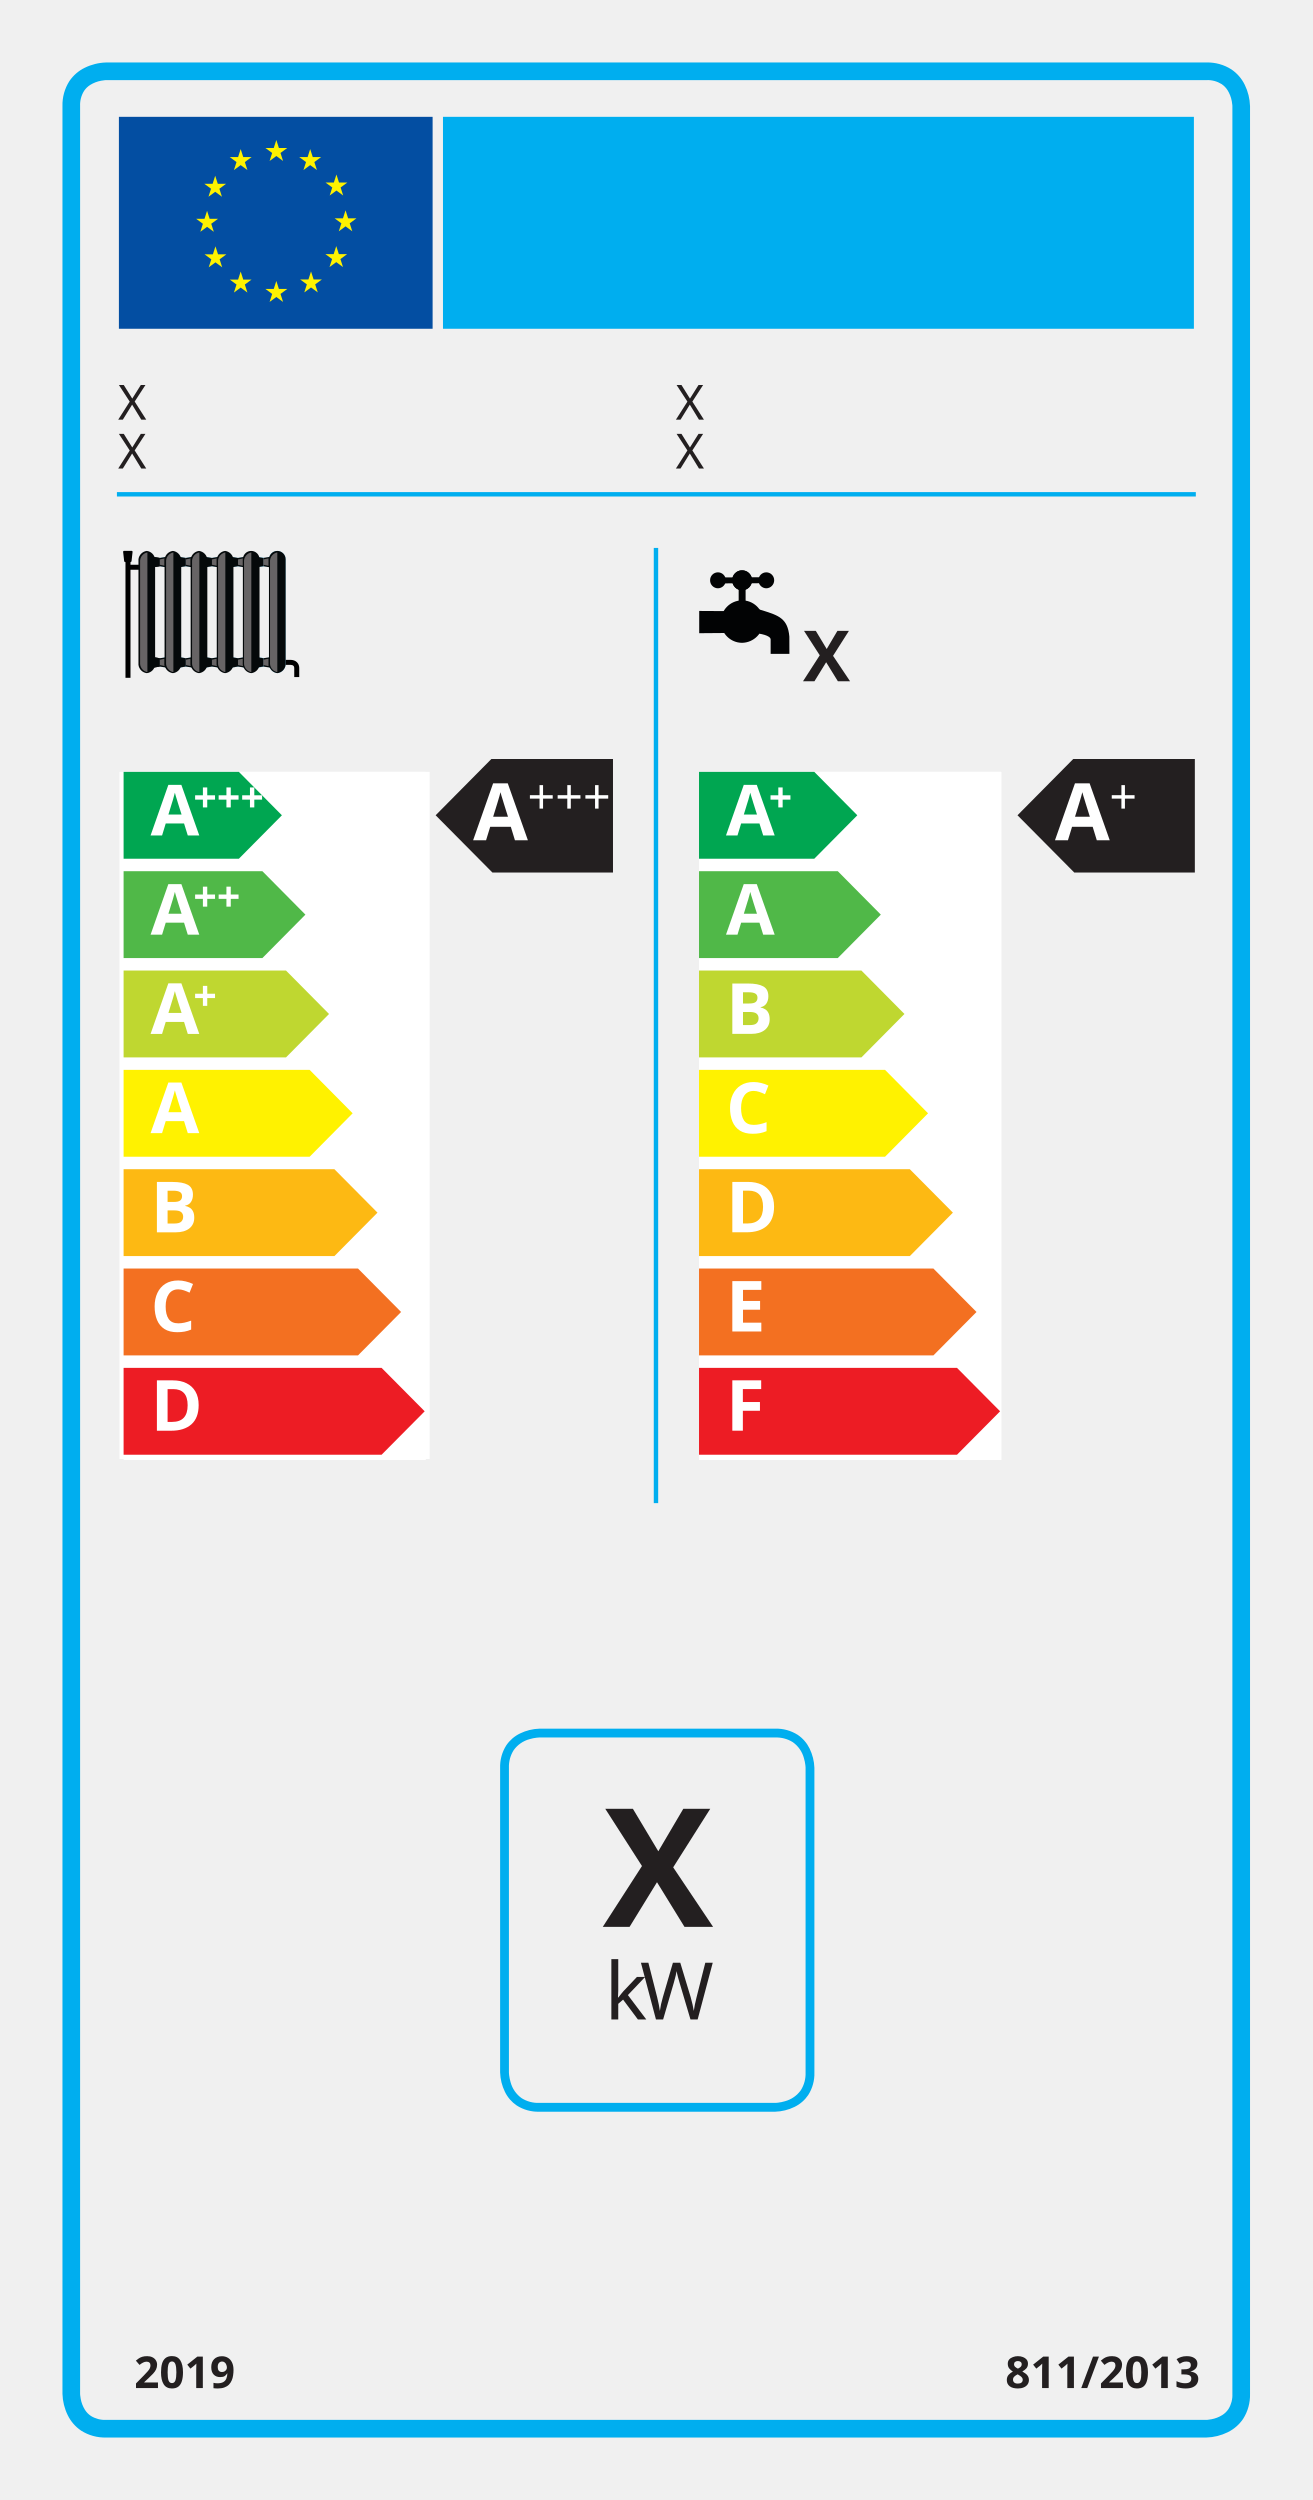
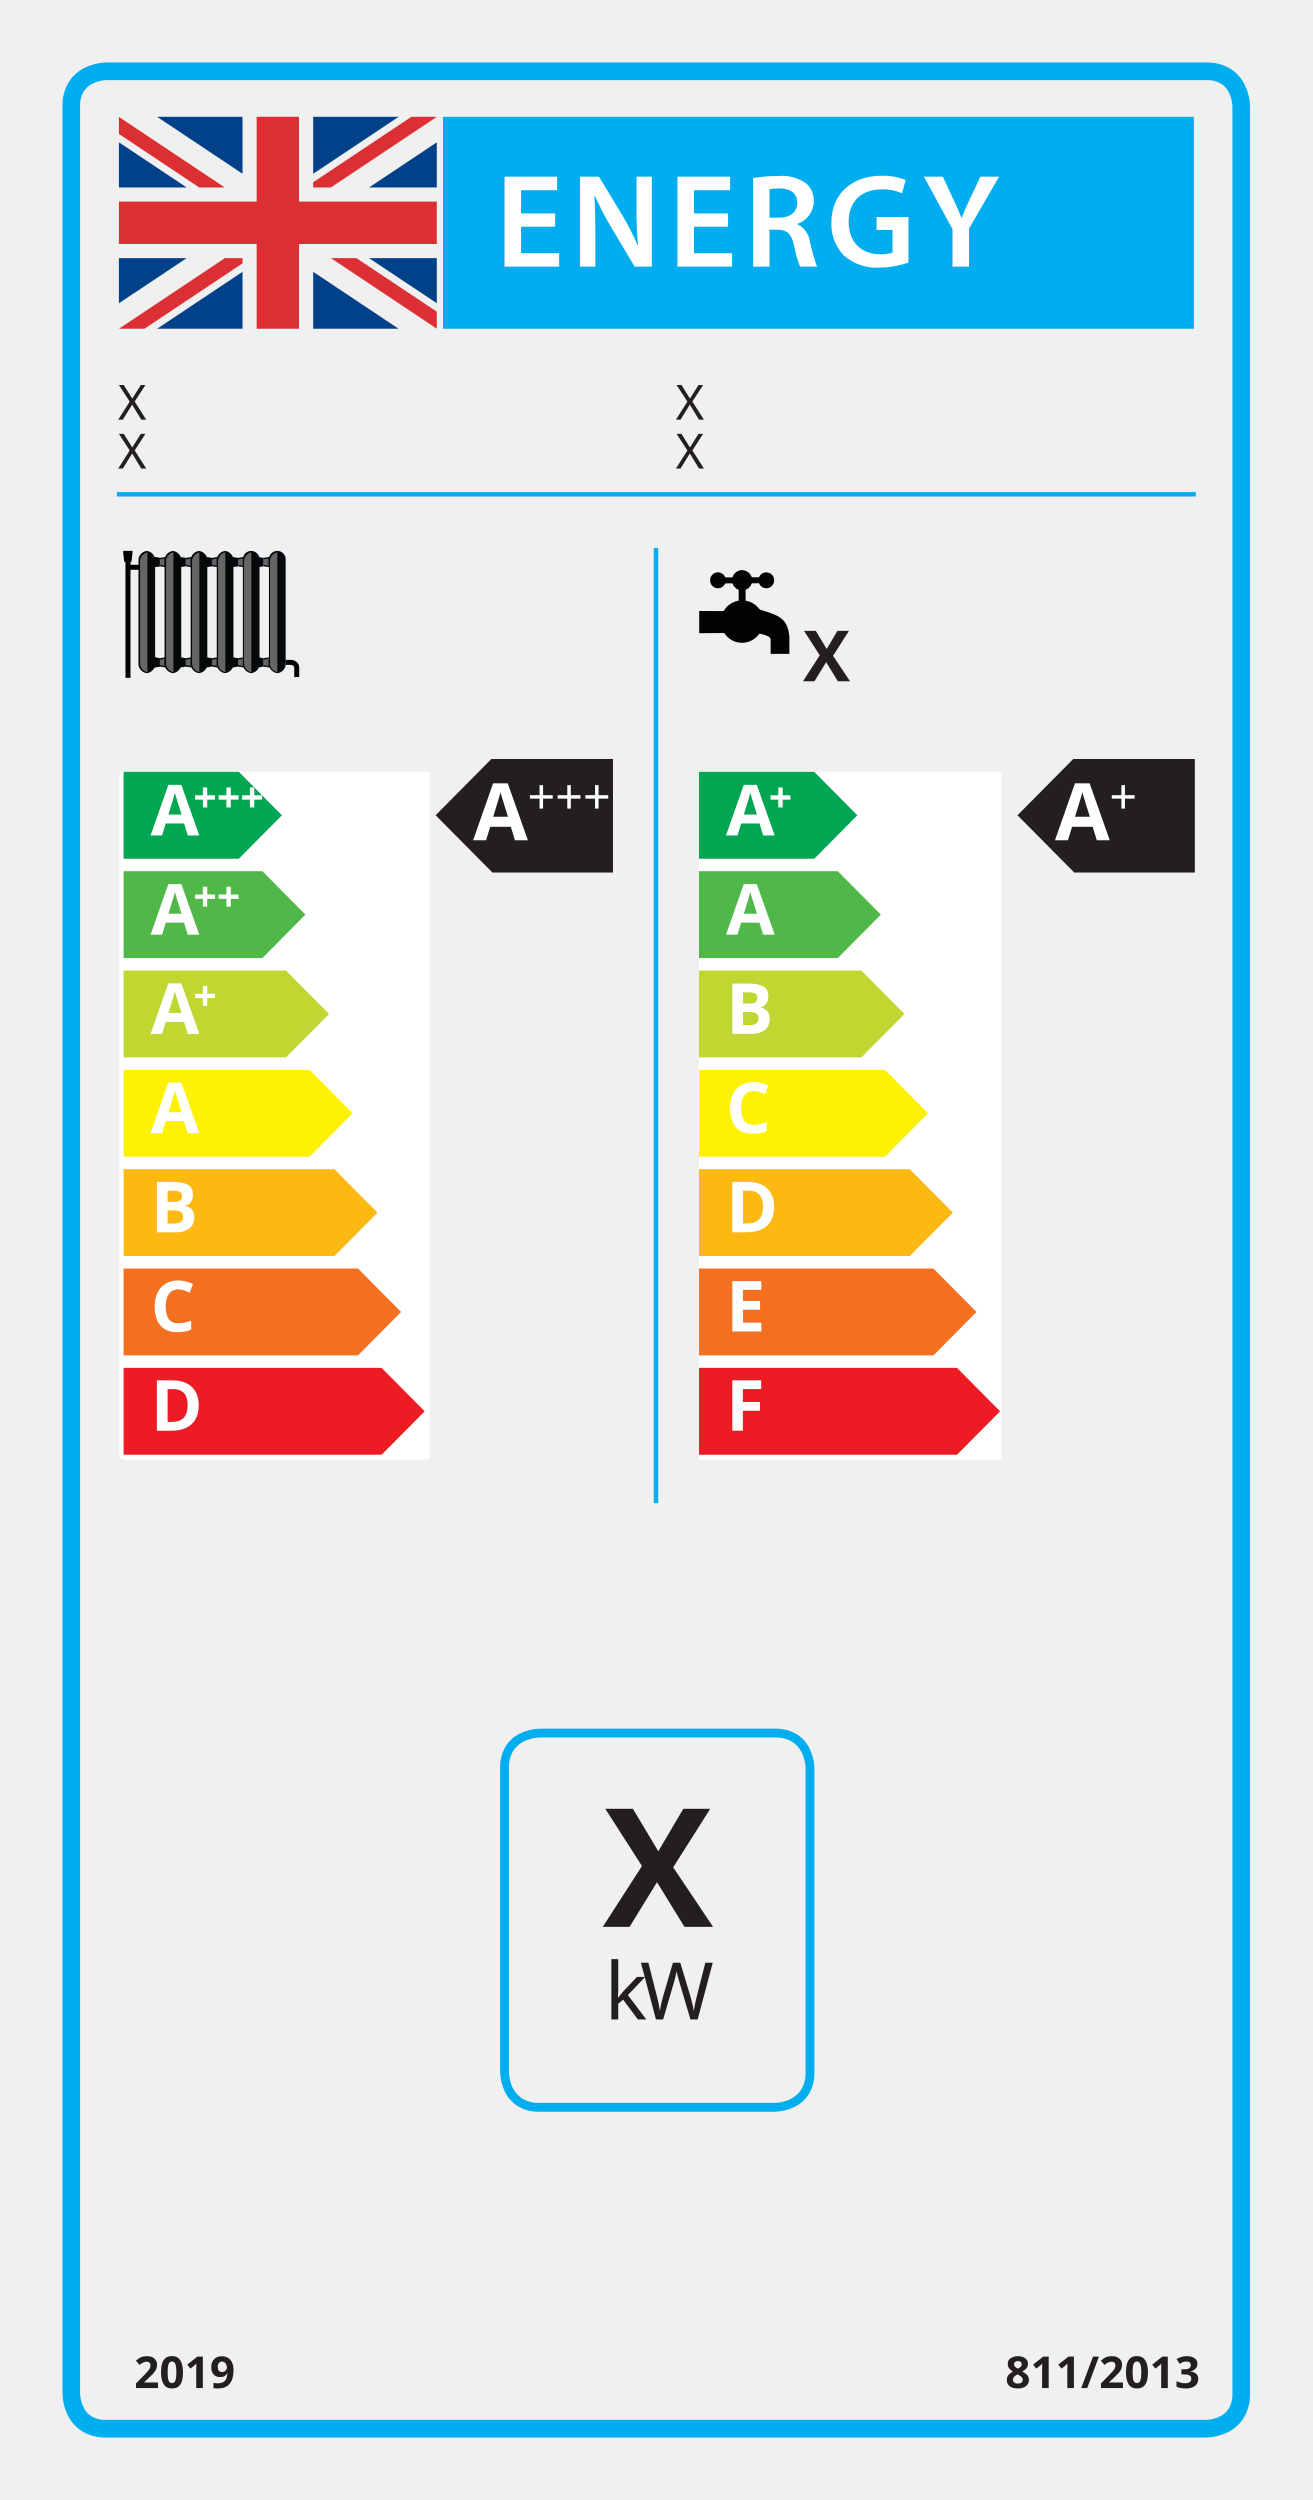
<svg xmlns="http://www.w3.org/2000/svg" id="Layer_1" data-name="Layer 1" width="105mm" height="200mm" viewBox="0 0 297.64 566.93" data-rating-increment-space-heating="22.5833" data-rating-increment-water-heating="22.5833" data-supplier-model-chars-per-row="25">
  <defs>
    <style>
      #offPeakMode,
      #dbSection {
        display: none;
      }

      #offPeakMode.hasOffPeakMode,
      #dbSection.hasDbSection {
        display: inline;
      }

      .cls-1, .cls-42, .cls-43, .cls-45, .cls-46 {
        fill: none;
      }

      .cls-2 {
        clip-path: url(#clip-path);
      }

      .cls-3 {
        fill: #00aeef;
      }

      .cls-4 {
        fill: #034ea2;
      }

      .cls-5 {
        fill: #fff200;
      }

      .cls-10, .cls-17, .cls-34, .cls-37, .cls-38, .cls-6 {
        fill: #fff;
      }

      .cls-7 {
        font-size: 12px;
      }

      .cls-21, .cls-31, .cls-32, .cls-36, .cls-39, .cls-40, .cls-47, .cls-48, .cls-50, .cls-7 {
        fill: #231f20;
      }

      .cls-32, .cls-38, .cls-48, .cls-50, .cls-7 {
        font-family: Calibri;
      }

      .cls-8 {
        letter-spacing: 0.059em;
      }

      .cls-9 {
        clip-path: url(#clip-path-2);
      }

      .cls-10, .cls-39 {
        font-size: 16px;
      }

      .cls-10, .cls-17, .cls-21, .cls-31, .cls-34, .cls-37, .cls-39, .cls-40, .cls-47 {
        font-family: Calibri-Bold, Calibri;
        font-weight: 700;
      }

      .cls-11 {
        fill: #bfd730;
      }

      .cls-12 {
        fill: #50b848;
      }

      .cls-13 {
        fill: #00a651;
      }

      .cls-14 {
        fill: #fdb913;
      }

      .cls-15 {
        fill: #f37021;
      }

      .cls-16 {
        fill: #ed1c24;
      }

      .cls-17 {
        font-size: 9.328px;
      }

      .cls-18 {
        clip-path: url(#clip-path-4);
      }

      .cls-19, .cls-20 {
        fill: #020304;
      }

      .cls-20 {
        fill-rule: evenodd;
      }

      .cls-21 {
        font-size: 10px;
      }

      .cls-22 {
        fill: #8ed8f7;
      }

      .cls-23 {
        fill: #05090a;
      }

      .cls-24 {
        fill: #24b9ec;
      }

      .cls-25 {
        fill: #676465;
      }

      .cls-26 {
        fill: #b5e4f9;
      }

      .cls-27 {
        fill: #00c0f0;
      }

      .cls-28 {
        fill: #72d0f3;
      }

      .cls-29 {
        fill: #00c0ee;
      }

      .cls-30 {
        fill: #ddf2fd;
      }

      .cls-31 {
        font-size: 30px;
      }

      .cls-32, .cls-37 {
        font-size: 18px;
      }

      .cls-33 {
        letter-spacing: -0.009em;
      }

      .cls-34 {
        font-size: 14px;
      }

      .cls-35 {
        clip-path: url(#clip-path-8);
      }

      .cls-38, .cls-50 {
        font-size: 11px;
      }

      .cls-40 {
        font-size: 37.5px;
      }

      .cls-41 {
        clip-path: url(#clip-path-9);
      }

      .cls-42, .cls-46 {
        stroke: #00aeef;
        stroke-linecap: round;
        stroke-linejoin: round;
      }

      .cls-42 {
        stroke-width: 0.958px;
      }

      .cls-43 {
        stroke: #fff;
        stroke-width: 0.836px;
      }

      .cls-44 {
        fill: #2aace3;
      }

      .cls-45 {
        stroke: #2aace3;
        stroke-width: 0.673px;
      }

      .cls-46 {
        stroke-width: 1.703px;
      }

      .cls-47 {
        font-size: 20px;
      }

      .cls-48 {
        font-size: 15px;
      }

      .cls-49 {
        letter-spacing: -0.009em;
      }
    </style>
    <clipPath id="clip-path">
      <rect class="cls-1" y="0.001" width="297.638" height="566.929" />
    </clipPath>
    <clipPath id="clip-path-2">
      <rect class="cls-1" x="158.517" y="175.041" width="68.538" height="156.047" />
    </clipPath>
    <clipPath id="clip-path-4">
      <rect class="cls-1" x="27.086" y="175.04" width="70.355" height="174.095" />
    </clipPath>
    <clipPath id="clip-path-8">
      <rect class="cls-1" x="28.029" y="175.041" width="68.538" height="156.047" />
    </clipPath>
    <clipPath id="clip-path-9">
      <rect class="cls-1" x="45.639" y="402.897" width="37.035" height="41.03" />
    </clipPath>
  </defs>
  <g class="cls-2">
    <path class="cls-3" d="M24.069,16.166v-2a11.733,11.733,0,0,0-4.847,1.199,8.945,8.945,0,0,0-3.486,3.026,10.036,10.036,0,0,0-1.571,5.679V542.861a11.725,11.725,0,0,0,1.199,4.846,8.941,8.941,0,0,0,3.026,3.487,10.033,10.033,0,0,0,5.679,1.571h249.5a11.725,11.725,0,0,0,4.846-1.199,8.948,8.948,0,0,0,3.487-3.026,10.036,10.036,0,0,0,1.571-5.679V24.07a11.725,11.725,0,0,0-1.199-4.846,8.94,8.94,0,0,0-3.026-3.487,10.036,10.036,0,0,0-5.679-1.571h-249.5v4h249.5a6.046,6.046,0,0,1,3.46.899,4.733,4.733,0,0,1,1.355,1.397,7.181,7.181,0,0,1,.95,2.468,8.24,8.24,0,0,1,.124.878c.008.103.012.18.013.226l.002.044v.003l1.189-.011h-1.189v.011l1.189-.011h-1.189V542.861a6.044,6.044,0,0,1-.899,3.46,4.713,4.713,0,0,1-1.398,1.355,7.171,7.171,0,0,1-2.467.95,7.981,7.981,0,0,1-.878.124c-.103.008-.181.012-.226.014l-.044.001h-.003l.011,1.191v-1.191h-.011l.011,1.191v-1.191h-249.5a6.044,6.044,0,0,1-3.46-.899,4.71,4.71,0,0,1-1.355-1.397,7.205,7.205,0,0,1-.951-2.468,8.148,8.148,0,0,1-.123-.878c-.008-.103-.012-.18-.014-.226l-.001-.044v-.003l-1.193.011h1.193v-.011l-1.193.011h1.193V24.07a6.046,6.046,0,0,1,.899-3.46,4.709,4.709,0,0,1,1.397-1.355,7.182,7.182,0,0,1,2.468-.95,7.952,7.952,0,0,1,.878-.124c.103-.008.18-.012.226-.014l.044-.001h.003l-.011-1.19V18.166h.011l-.011-1.19V16.166Z" />
-     <rect class="cls-4" x="26.965" y="26.492" width="71.139" height="48.06" />
    <rect class="cls-3" x="100.456" y="26.492" width="170.288" height="48.06" />
-     <polygon class="cls-5" points="77.239 42.515 78.768 41.391 76.878 41.391 76.294 39.573 75.71 41.391 73.82 41.391 75.349 42.515 74.765 44.334 76.294 43.21 77.823 44.334 77.239 42.515" />
-     <polygon class="cls-5" points="71.287 36.748 72.816 35.624 70.926 35.624 70.342 33.805 69.758 35.624 67.868 35.624 69.397 36.748 68.813 38.567 70.342 37.443 71.871 38.566 71.287 36.748" />
-     <polygon class="cls-5" points="63.609 34.685 65.138 33.561 63.248 33.561 62.664 31.743 62.08 33.561 60.19 33.561 61.719 34.685 61.135 36.504 62.664 35.38 64.193 36.504 63.609 34.685" />
-     <polygon class="cls-5" points="55.523 36.748 57.052 35.624 55.162 35.624 54.578 33.805 53.994 35.624 52.104 35.624 53.633 36.748 53.049 38.567 54.578 37.442 56.107 38.566 55.523 36.748" />
-     <polygon class="cls-5" points="49.748 42.797 51.277 41.673 49.387 41.673 48.803 39.855 48.219 41.673 46.329 41.673 47.858 42.797 47.274 44.616 48.803 43.492 50.332 44.616 49.748 42.797" />
-     <polygon class="cls-5" points="47.903 50.745 49.432 49.621 47.542 49.621 46.958 47.803 46.374 49.621 44.484 49.621 46.013 50.745 45.429 52.564 46.958 51.439 48.487 52.563 47.903 50.745" />
-     <polygon class="cls-5" points="49.805 58.798 51.334 57.674 49.444 57.674 48.86 55.856 48.276 57.674 46.386 57.674 47.915 58.798 47.331 60.617 48.86 59.493 50.389 60.617 49.805 58.798" />
-     <polygon class="cls-5" points="55.523 64.521 57.052 63.397 55.162 63.397 54.578 61.578 53.994 63.397 52.104 63.397 53.633 64.521 53.049 66.34 54.578 65.215 56.107 66.339 55.523 64.521" />
-     <polygon class="cls-5" points="63.609 66.652 65.137 65.528 63.248 65.528 62.664 63.71 62.08 65.528 60.19 65.528 61.719 66.652 61.135 68.47 62.664 67.347 64.193 68.47 63.609 66.652" />
-     <polygon class="cls-5" points="71.476 64.491 73.005 63.367 71.115 63.367 70.531 61.549 69.947 63.367 68.057 63.367 69.586 64.491 69.002 66.31 70.531 65.186 72.06 66.31 71.476 64.491" />
-     <polygon class="cls-5" points="77.198 58.746 78.727 57.622 76.837 57.622 76.253 55.804 75.669 57.622 73.779 57.622 75.308 58.746 74.724 60.565 76.253 59.441 77.782 60.565 77.198 58.746" />
-     <polygon class="cls-5" points="79.305 50.634 80.834 49.51 78.944 49.51 78.36 47.692 77.776 49.51 75.886 49.51 77.415 50.634 76.831 52.453 78.36 51.328 79.889 52.452 79.305 50.634" />
    <polyline class="cls-3" points="26.514 112.593 271.18 112.593 271.18 111.593 26.514 111.593" />
+     <g id="union-flag" transform="translate(26.965, 26.492) scale(1.602)">
+       <path id="blue" fill="#004289" d="M9.59,20L0,26.39V20H9.59z M39.59,0H27.5v8.06L39.59,0z M0,3.61V10h9.59L0,3.61z M17.5,0H5.41   L17.5,8.06V0z M27.5,30h12.09L27.5,21.94V30z M45,10V3.61L35.41,10H45z M45,26.39V20h-9.59L45,26.39z M5.41,30H17.5v-8.06L5.41,30z   " />
+       <path id="red" fill="#DC2F34" d="M45,18H25.5v12h-6V18H0v-6h19.5V0h6v12H45V18z M0,2.42L11.38,10h3.61L0,0.01V2.42z M45,27.58   L33.62,20h-3.61L45,29.99V27.58z M17.5,20.74V20H15L0,30h3.61L17.5,20.74z M27.5,9.26V10H30L45,0h-3.61L27.5,9.26z" />
+     </g>
+     <path id="energy-heading" d="M7.158,7.218H2.335v3.741H7.728v1.908H0V.132H7.443V2.041H2.335V5.328H7.158Zm3.534,5.65V.132h2.677L16.673,5.593a37.852,37.852,0,0,1,2.183,4.27h.038a51.827,51.827,0,0,1-.209-5.291V.132h2.164V12.868H18.42L15.078,7.256a43.774,43.774,0,0,1-2.279-4.383l-.076.019c.095,1.644.133,3.325.133,5.423v4.554ZM31.638,7.218H26.816v3.741h5.392v1.908H24.48V.132h7.443V2.041H26.816V5.328h4.823ZM35.191.321A20.17,20.17,0,0,1,38.723.038a5.984,5.984,0,0,1,3.949,1.021,3.228,3.228,0,0,1,1.101,2.569,3.347,3.347,0,0,1-2.336,3.174V6.859a3.16,3.16,0,0,1,1.785,2.456,32.106,32.106,0,0,0,1.007,3.552H41.837a16.178,16.178,0,0,1-.855-3.004c-.38-1.663-.969-2.192-2.298-2.23H37.508v5.234H35.191ZM37.508,5.933h1.386c1.576,0,2.544-.831,2.544-2.097,0-1.379-.968-2.041-2.487-2.041a6.746,6.746,0,0,0-1.443.113Zm19.673,6.349A12.704,12.704,0,0,1,53.08,13a6.963,6.963,0,0,1-5.032-1.7,6.368,6.368,0,0,1-1.784-4.686C46.282,2.57,49.149,0,53.384,0a8.53,8.53,0,0,1,3.399.605l-.513,1.871a6.638,6.638,0,0,0-2.905-.548c-2.734,0-4.652,1.606-4.652,4.573,0,2.891,1.785,4.61,4.443,4.61a4.912,4.912,0,0,0,1.766-.246v-3.193H52.662V5.839h4.519Zm6.23.586V7.558L59.367.132h2.677l1.519,3.269c.437.945.759,1.663,1.12,2.532h.038c.304-.812.665-1.606,1.102-2.532L67.361.132H70L65.747,7.501v5.366Z" fill="#fff" transform="translate(114.4159, 39.85377) scale(1.602)" />
  </g>
  <text class="cls-7" transform="translate(34.15381 109.3821)">
    <tspan class="cls-8" xml:space="preserve">                </tspan>
    <tspan x="54.734" y="0"> </tspan>
  </text>
  <g class="cls-9">
    <rect class="cls-6" x="94.488" y="175.04" width="143.017" height="199.902" />
  </g>
  <text class="cls-10" transform="translate(163.0059 191.4583)"> </text>
  <text class="cls-10" transform="translate(163.0059 213.9544)"> </text>
  <text class="cls-10" transform="translate(163.0059 236.4505)"> </text>
  <text class="cls-10" transform="translate(163.0059 256.9461)"> </text>
  <text class="cls-10" transform="translate(163.0059 279.4422)"> </text>
  <text class="cls-10" transform="translate(163.0059 301.9378)"> </text>
  <text class="cls-10" transform="translate(163.0059 324.4339)"> </text>
  <g class="cls-9">
    <rect class="cls-6" x="94.488" y="175.04" width="143.017" height="199.902" />
    <polygon class="cls-5" points="94.488 242.621 94.488 262.314 200.708 262.314 210.459 252.466 200.708 242.621 94.488 242.621" />
    <polygon class="cls-11" points="94.488 220.094 94.488 239.786 195.348 239.786 205.103 229.94 195.348 220.094 94.488 220.094" />
    <polygon class="cls-12" points="94.488 197.567 94.488 217.258 189.993 217.258 199.747 207.413 189.993 197.567 94.488 197.567" />
    <polygon class="cls-13" points="94.488 175.04 94.488 194.732 184.66 194.732 194.414 184.886 184.66 175.04 94.488 175.04" />
    <polygon class="cls-14" points="94.488 265.149 94.488 284.84 206.327 284.84 216.091 274.994 206.327 265.149 94.488 265.149" />
    <polygon class="cls-15" points="94.488 287.673 94.488 307.366 211.676 307.366 221.444 297.52 211.676 287.673 94.488 287.673" />
    <polygon class="cls-16" points="94.488 310.199 94.488 329.889 217.026 329.889 226.795 320.043 217.026 310.199 94.488 310.199" />
  </g>
  <text class="cls-10" transform="translate(164.6328 189.4603)">A</text>
  <text class="cls-17" transform="translate(174.3281 184.1321)">+</text>
  <text class="cls-10" transform="translate(164.6328 211.9603)">A</text>
  <text class="cls-10" transform="translate(164.6328 234.4564)">B</text>
  <text class="cls-10" transform="translate(164.6328 256.9524)">C</text>
  <text class="cls-10" transform="translate(164.6328 279.4486)">D</text>
  <text class="cls-10" transform="translate(164.6328 301.9446)">E</text>
  <text class="cls-10" transform="translate(164.6328 324.4407)">F</text>
  <g class="cls-18">
    <rect class="cls-6" x="-58.668" y="175.04" width="156.109" height="155.826" />
  </g>
  <g class="cls-2">
    <rect class="cls-19" x="162.867" y="130.922" width="10.86" height="1.354" transform="translate(-0.58309 0.74911) rotate(-0.25459)" />
    <path class="cls-20" d="M164.593,131.599a1.795,1.795,0,0,0-1.781-1.81,1.776,1.776,0,0,0-1.781,1.81,1.794,1.794,0,0,0,1.781,1.81,1.813,1.813,0,0,0,1.781-1.81" />
    <path class="cls-20" d="M175.564,131.599a1.795,1.795,0,0,0-1.781-1.81,1.777,1.777,0,0,0-1.782,1.81,1.795,1.795,0,0,0,1.782,1.81,1.814,1.814,0,0,0,1.781-1.81" />
    <path class="cls-20" d="M170.547,131.599a2.255,2.255,0,0,0-2.268-2.267,2.224,2.224,0,0,0-2.23,2.267,2.247,2.247,0,0,0,2.23,2.267,2.278,2.278,0,0,0,2.268-2.267" />
    <path class="cls-19" d="M170.546,131.599a2.255,2.255,0,0,0-2.267-2.267,2.225,2.225,0,0,0-2.231,2.267,2.248,2.248,0,0,0,2.231,2.267,2.279,2.279,0,0,0,2.267-2.267" />
    <rect class="cls-19" x="167.511" y="131.635" width="1.572" height="5.814" />
    <path class="cls-20" d="M173.107,140.756a4.814,4.814,0,1,0-4.826,5.017,4.908,4.908,0,0,0,4.826-5.017" />
    <path class="cls-20" d="M172.165,143.703s2.597.352,2.597,1.316v3.255h4.254l-.012-3.913c-.362-4.115-2.406-4.774-6.034-5.924l-1.121-.324.024.507-13.311-.074v5.047l13.603-.11v.22" />
  </g>
  <text class="cls-21" transform="translate(30.43506 541.5462)">2019</text>
  <text class="cls-21" transform="translate(227.9746 541.5462)">811/2013</text>
  <g class="cls-2">
    <polyline class="cls-3" points="148.258 124.253 148.258 340.867 149.258 340.867 149.258 124.253" />
    <rect x="28.908" y="128.069" width="4.016" height="1.133" />
    <path d="M64.511,149.646h1.372v.566l-.038-.565.091-.003a2.183,2.183,0,0,1,1.056.268,1.646,1.646,0,0,1,.614.602,1.989,1.989,0,0,1,.253,1.021v2.001h-1.133v-2.001a.867.867,0,0,0-.098-.448.581.581,0,0,0-.332-.25,1.181,1.181,0,0,0-.36-.059h-.019l-.004-.116.007.116h-.003l-.004-.116.007.116-.019.001h-1.39Z" />
    <polygon points="29.824 127.306 29.646 127.465 28.34 127.465 28.162 127.306 27.914 125.079 28.057 124.919 29.929 124.919 30.072 125.079 29.824 127.306" />
    <polyline points="28.456 153.707 28.456 126.52 29.59 126.52 29.59 153.707" />
    <path class="cls-22" d="M64.774,150.765a2.143,2.143,0,0,1-1.889,1.889,2.178,2.178,0,0,1-1.889-1.889V126.821a1.889,1.889,0,0,1,3.778,0v23.944" />
    <polygon class="cls-23" points="36.248 151.157 33.918 151.535 33.918 148.89 36.248 149.268 36.248 151.157" />
    <polygon class="cls-22" points="36.248 151.157 38.578 151.535 38.578 148.89 36.248 149.268 36.248 151.157" />
    <polygon class="cls-22" points="42.151 151.157 39.821 151.535 39.821 148.89 42.151 149.268 42.151 151.157" />
    <polygon class="cls-22" points="42.151 151.157 44.481 151.535 44.481 148.89 42.151 149.268 42.151 151.157" />
    <polygon class="cls-22" points="48.071 151.157 45.741 151.535 45.741 148.89 48.071 149.268 48.071 151.157" />
    <polygon class="cls-22" points="48.071 151.157 50.401 151.535 50.401 148.89 48.071 149.268 48.071 151.157" />
    <polygon class="cls-22" points="53.974 151.157 51.644 151.535 51.644 148.89 53.974 149.268 53.974 151.157" />
    <polygon class="cls-22" points="53.974 151.157 56.304 151.535 56.304 148.89 53.974 149.268 53.974 151.157" />
    <polygon class="cls-22" points="60.067 151.157 57.736 151.535 57.736 148.89 60.067 149.268 60.067 151.157" />
    <polygon class="cls-22" points="60.067 151.157 62.396 151.535 62.396 148.89 60.067 149.268 60.067 151.157" />
    <polygon class="cls-23" points="36.248 128.41 33.918 128.788 33.918 126.143 36.248 126.521 36.248 128.41" />
    <polygon class="cls-22" points="36.248 128.41 38.578 128.788 38.578 126.143 36.248 126.521 36.248 128.41" />
    <polygon class="cls-22" points="42.151 128.41 39.821 128.788 39.821 126.143 42.151 126.521 42.151 128.41" />
    <polygon class="cls-22" points="42.151 128.41 44.481 128.788 44.481 126.143 42.151 126.521 42.151 128.41" />
    <polygon class="cls-22" points="48.071 128.41 45.741 128.788 45.741 126.143 48.071 126.521 48.071 128.41" />
    <polygon class="cls-22" points="48.071 128.41 50.401 128.788 50.401 126.143 48.071 126.521 48.071 128.41" />
    <polygon class="cls-22" points="53.974 128.41 51.644 128.788 51.644 126.143 53.974 126.521 53.974 128.41" />
    <polygon class="cls-22" points="53.974 128.41 56.304 128.788 56.304 126.143 53.974 126.521 53.974 128.41" />
    <polygon class="cls-24" points="53.974 128.069 55.139 128.311 55.139 126.619 53.974 126.861 53.974 128.069" />
    <polygon class="cls-22" points="60.067 128.41 57.736 128.788 57.736 126.143 60.067 126.521 60.067 128.41" />
    <polygon class="cls-22" points="60.067 128.41 62.396 128.788 62.396 126.143 60.067 126.521 60.067 128.41" />
    <polygon class="cls-23" points="53.974 128.41 51.644 128.788 51.644 126.143 53.974 126.521 53.974 128.41" />
    <polygon class="cls-23" points="53.974 128.41 56.304 128.788 56.304 126.143 53.974 126.521 53.974 128.41" />
    <path class="cls-25" d="M55.076,128.298l-1.102-.229v-1.208l1.116-.231a1.342,1.342,0,0,0-.014.191v1.477" />
    <polygon class="cls-23" points="59.729 128.41 57.398 128.788 57.398 126.143 59.729 126.521 59.729 128.41" />
    <polygon class="cls-23" points="59.729 128.41 62.058 128.788 62.058 126.143 59.729 126.521 59.729 128.41" />
    <polygon class="cls-25" points="60.893 128.311 60.892 128.311 59.728 128.069 59.728 126.861 60.892 126.62 60.893 126.62 60.893 128.311" />
    <polygon class="cls-23" points="48.071 128.41 45.741 128.788 45.741 126.143 48.071 126.521 48.071 128.41" />
    <polygon class="cls-23" points="48.071 128.41 50.401 128.788 50.401 126.143 48.071 126.521 48.071 128.41" />
    <path class="cls-25" d="M49.157,128.295l-1.086-.226v-1.208l1.099-.228a1.31,1.31,0,0,0-.013.188v1.474" />
    <polygon class="cls-23" points="42.151 128.41 39.821 128.788 39.821 126.143 42.151 126.521 42.151 128.41" />
    <polygon class="cls-23" points="42.151 128.41 44.481 128.788 44.481 126.143 42.151 126.521 42.151 128.41" />
    <path class="cls-25" d="M43.238,128.295l-1.086-.226v-1.208l1.099-.228a1.31,1.31,0,0,0-.013.188v1.474" />
    <polygon class="cls-23" points="36.248 128.41 33.918 128.788 33.918 126.143 36.248 126.521 36.248 128.41" />
    <polygon class="cls-23" points="36.248 128.41 38.578 128.788 38.578 126.143 36.248 126.521 36.248 128.41" />
    <path class="cls-25" d="M37.318,128.291l-1.071-.222v-1.208l1.084-.225a1.269,1.269,0,0,0-.013.185v1.47" />
    <polygon class="cls-23" points="53.974 151.155 51.644 151.533 51.644 148.888 53.974 149.266 53.974 151.155" />
    <polygon class="cls-23" points="53.974 151.155 56.304 151.533 56.304 148.888 53.974 149.266 53.974 151.155" />
    <path class="cls-25" d="M55.106,151.05l-1.132-.235v-1.208l1.102-.229v1.387a1.421,1.421,0,0,0,.03.285" />
    <polygon class="cls-23" points="59.729 151.155 57.398 151.533 57.398 148.888 59.729 149.266 59.729 151.155" />
    <polygon class="cls-23" points="59.729 151.155 62.058 151.533 62.058 148.888 59.729 149.266 59.729 151.155" />
    <polygon class="cls-25" points="60.893 151.057 60.892 151.057 59.728 150.815 59.728 149.607 60.892 149.365 60.893 149.365 60.893 151.057" />
    <polygon class="cls-23" points="48.071 151.155 45.741 151.533 45.741 148.888 48.071 149.266 48.071 151.155" />
    <polygon class="cls-23" points="48.071 151.155 50.401 151.533 50.401 148.888 48.071 149.266 48.071 151.155" />
    <path class="cls-25" d="M49.186,151.046l-1.116-.231v-1.208l1.087-.226v1.384a1.374,1.374,0,0,0,.029.281" />
    <polygon class="cls-23" points="42.151 151.155 39.821 151.533 39.821 148.888 42.151 149.266 42.151 151.155" />
    <polygon class="cls-23" points="42.151 151.155 44.481 151.533 44.481 148.888 42.151 149.266 42.151 151.155" />
    <path class="cls-25" d="M43.267,151.046l-1.115-.231v-1.208l1.086-.226v1.384a1.374,1.374,0,0,0,.029.281" />
    <polygon class="cls-23" points="36.248 151.155 33.918 151.533 33.918 148.888 36.248 149.266 36.248 151.155" />
    <polygon class="cls-23" points="36.248 151.155 38.578 151.533 38.578 148.888 36.248 149.266 36.248 151.155" />
    <path class="cls-25" d="M37.347,151.043l-1.099-.228v-1.208l1.07-.222v1.38a1.352,1.352,0,0,0,.029.278" />
    <path class="cls-23" d="M64.774,150.765a2.143,2.143,0,0,1-1.889,1.889,2.178,2.178,0,0,1-1.889-1.889V126.821a1.889,1.889,0,0,1,3.778,0v23.944" />
    <path class="cls-23" d="M58.855,150.765a2.143,2.143,0,0,1-1.889,1.889,2.178,2.178,0,0,1-1.889-1.889V126.821a1.889,1.889,0,0,1,3.778,0v23.944" />
    <path class="cls-23" d="M52.935,150.765a2.143,2.143,0,0,1-1.889,1.889,2.178,2.178,0,0,1-1.889-1.889V126.821a2.181,2.181,0,0,1,1.889-1.889,2.181,2.181,0,0,1,1.889,1.889v23.944" />
    <path class="cls-23" d="M47.016,150.765a2.143,2.143,0,0,1-1.889,1.889,2.178,2.178,0,0,1-1.889-1.889V126.821a2.181,2.181,0,0,1,1.889-1.889,2.181,2.181,0,0,1,1.889,1.889v23.944" />
    <path class="cls-23" d="M41.097,150.765a2.143,2.143,0,0,1-1.889,1.889,2.178,2.178,0,0,1-1.889-1.889V126.821a2.181,2.181,0,0,1,1.889-1.889,2.181,2.181,0,0,1,1.889,1.889v23.944" />
    <path class="cls-23" d="M35.177,150.765a2.143,2.143,0,0,1-1.889,1.889,2.178,2.178,0,0,1-1.889-1.889V126.821a2.181,2.181,0,0,1,1.889-1.889,2.181,2.181,0,0,1,1.889,1.889v23.944" />
    <path class="cls-25" d="M62.885,152.418a2.021,2.021,0,0,1-1.653-1.85V127.121a2.025,2.025,0,0,1,1.653-1.849v27.146" />
    <path class="cls-25" d="M56.993,152.418a2.024,2.024,0,0,1-1.653-1.83V127.102a2.028,2.028,0,0,1,1.653-1.83v27.146" />
    <path class="cls-25" d="M51.101,152.418a2.021,2.021,0,0,1-1.653-1.85V127.121a2.025,2.025,0,0,1,1.653-1.849v27.146" />
    <path class="cls-25" d="M45.209,152.418a2.021,2.021,0,0,1-1.653-1.85V127.121a2.025,2.025,0,0,1,1.653-1.849v27.146" />
    <path class="cls-25" d="M39.317,152.418a2.024,2.024,0,0,1-1.653-1.83V127.102a2.028,2.028,0,0,1,1.653-1.83v27.146" />
    <path class="cls-25" d="M33.425,152.418a2.021,2.021,0,0,1-1.653-1.85V127.121a2.025,2.025,0,0,1,1.653-1.849v27.146" />
  </g>
  <g id="offPeakMode">
    <path class="cls-3" d="M205.774,393.038v-1a10.769,10.769,0,0,0-4.399,1.093,7.942,7.942,0,0,0-3.102,2.687,9.035,9.035,0,0,0-1.403,5.124V470a10.779,10.779,0,0,0,1.094,4.399,7.931,7.931,0,0,0,2.686,3.102,9.037,9.037,0,0,0,5.124,1.403h53.465a10.798,10.798,0,0,0,4.399-1.094,7.946,7.946,0,0,0,3.102-2.686A9.04,9.04,0,0,0,268.143,470V400.942a10.794,10.794,0,0,0-1.094-4.399,7.932,7.932,0,0,0-2.686-3.102,9.032,9.032,0,0,0-5.124-1.403H205.774v2h53.465a7.032,7.032,0,0,1,4.014,1.067,6.482,6.482,0,0,1,2.515,3.623,9.273,9.273,0,0,1,.329,1.599c.024.203.035.364.041.471l.004.118.001.025V470a7.04,7.04,0,0,1-1.067,4.014,6.479,6.479,0,0,1-3.624,2.515,9.255,9.255,0,0,1-1.599.329c-.202.024-.364.035-.471.041l-.118.004-.025.001H205.774a7.044,7.044,0,0,1-4.015-1.067,6.482,6.482,0,0,1-2.514-3.624,9.35,9.35,0,0,1-.33-1.599c-.023-.202-.034-.364-.04-.471l-.005-.118V400.942a7.036,7.036,0,0,1,1.067-4.015,6.485,6.485,0,0,1,3.624-2.515,9.444,9.444,0,0,1,1.598-.329c.203-.023.364-.035.471-.04l.118-.005h.026Z" />
    <path class="cls-26" d="M230.565,442.813a3.438,3.438,0,0,1-.837-.103l2.126-15.304-13.634-7.02c2.744-4.061,8.522-8.41,13.795-8.437h.116a15.315,15.315,0,0,1,15.252,15.315c0,8.458-6.024,15.316-14.485,15.316-.945,0-1.583.233-2.333.233" />
    <path class="cls-27" d="M231.924,441.708a14.476,14.476,0,1,0-11.975-22.613l-1.389-.946a16.157,16.157,0,1,1,13.364,25.239Z" />
    <polyline class="cls-27" points="232.609 414.602 232.609 427.437 230.929 427.437 230.929 414.602" />
    <polyline class="cls-27" points="222.629 421.712 232.238 426.659 231.469 428.153 221.86 423.206" />
    <path class="cls-27" d="M231.852,428.455a1.191,1.191,0,1,0-1.191-1.192,1.192,1.192,0,0,0,1.191,1.192" />
    <polyline class="cls-27" points="219.833 447.898 229.468 457.889 228.262 459.051 218.628 449.06" />
    <polygon class="cls-27" points="229.616 453.641 229.981 459.636 224.046 459.003 224.224 457.338 228.189 457.761 227.944 453.743 229.616 453.641" />
    <path class="cls-27" d="M219.949,419.095a14.321,14.321,0,0,0-1.052,1.814l-1.511-.735a16.069,16.069,0,0,1,1.174-2.025Zm-1.829,3.761a14.487,14.487,0,0,0-.486,2.039l-1.658-.269a15.976,15.976,0,0,1,.542-2.278Zm-.671,4.128-.002.248a14.618,14.618,0,0,0,.117,1.847l-1.667.212a16.27,16.27,0,0,1-.13-2.059c0-.092,0-.184.002-.276Zm.53,4.15a14.2,14.2,0,0,0,.71,1.973l-1.536.683a16.144,16.144,0,0,1-.793-2.205Zm1.699,3.822a14.519,14.519,0,0,0,1.246,1.688l-1.276,1.093a16.277,16.277,0,0,1-1.391-1.883Zm2.722,3.178a14.522,14.522,0,0,0,1.673,1.263l-.912,1.411a16.158,16.158,0,0,1-1.867-1.409Zm3.511,2.27a14.295,14.295,0,0,0,1.964.73l-.469,1.614a16.096,16.096,0,0,1-2.194-.816Zm4.014,1.167a14.63,14.63,0,0,0,1.999.137v1.68a16.207,16.207,0,0,1-2.228-.153Z" />
    <path class="cls-27" d="M243.216,456.602a19.248,19.248,0,0,0-6.837,0h-3.498v2.023c0,1.287,3.096,2.329,6.917,2.329,3.82,0,6.916-1.042,6.916-2.329v-2.023Z" />
    <path class="cls-27" d="M243.216,456.602l-.036.185a19.037,19.037,0,0,0-6.766,0l-.017.003h-3.328v1.835a1.026,1.026,0,0,0,.472.76c.976.786,3.42,1.387,6.257,1.381a15.746,15.746,0,0,0,4.83-.672,4.799,4.799,0,0,0,1.426-.709,1.026,1.026,0,0,0,.472-.76V456.79h-3.328l-.018-.003.036-.185v-.188h3.686v2.211a1.385,1.385,0,0,1-.614,1.054c-1.125.886-3.597,1.458-6.49,1.464a16.154,16.154,0,0,1-4.951-.692,5.137,5.137,0,0,1-1.54-.772,1.389,1.389,0,0,1-.615-1.054v-2.211h3.687v.188l-.035-.185a19.453,19.453,0,0,1,6.907,0l-.035.185v0Z" />
    <path class="cls-28" d="M232.881,456.602c0,1.287,3.097,2.329,6.917,2.329s6.917-1.042,6.917-2.329-3.097-2.329-6.917-2.329-6.917,1.042-6.917,2.329" />
    <path class="cls-29" d="M232.881,456.602h.188a1.024,1.024,0,0,0,.473.76c.975.786,3.419,1.386,6.256,1.381a15.789,15.789,0,0,0,4.831-.672,4.804,4.804,0,0,0,1.425-.709.848.848,0,0,0,0-1.52c-.975-.786-3.42-1.386-6.256-1.381a15.815,15.815,0,0,0-4.831.672,4.791,4.791,0,0,0-1.425.709,1.024,1.024,0,0,0-.473.76h-.376a1.389,1.389,0,0,1,.614-1.054c1.125-.885,3.597-1.458,6.491-1.463a16.133,16.133,0,0,1,4.951.692,5.119,5.119,0,0,1,1.539.771,1.211,1.211,0,0,1,0,2.108c-1.125.886-3.597,1.458-6.49,1.463a16.124,16.124,0,0,1-4.951-.692,5.113,5.113,0,0,1-1.54-.771,1.391,1.391,0,0,1-.614-1.054Z" />
    <polyline class="cls-28" points="246.591 457.213 246.591 459.229 246.366 459.229 246.366 457.213" />
    <polyline class="cls-28" points="246.226 457.487 246.226 459.503 246.001 459.503 246.001 457.487" />
    <polyline class="cls-28" points="245.855 457.761 245.855 459.777 245.63 459.777 245.63 457.761" />
    <polyline class="cls-28" points="245.483 457.973 245.483 459.989 245.259 459.989 245.259 457.973" />
    <polyline class="cls-28" points="245.104 458.168 245.104 460.185 244.879 460.185 244.879 458.168" />
    <polyline class="cls-28" points="244.68 458.365 244.68 460.382 244.456 460.382 244.456 458.365" />
    <path class="cls-27" d="M244.938,454.031a19.242,19.242,0,0,0-6.836,0h-3.498v2.023c0,1.287,3.096,2.329,6.916,2.329s6.917-1.042,6.917-2.329v-2.023Z" />
    <path class="cls-27" d="M244.939,454.031l-.036.185a19.036,19.036,0,0,0-6.766,0l-.017.003h-3.328v1.835a1.026,1.026,0,0,0,.472.76c.976.786,3.42,1.387,6.256,1.381a15.748,15.748,0,0,0,4.831-.672,4.799,4.799,0,0,0,1.426-.709,1.026,1.026,0,0,0,.472-.76v-1.835h-3.328l-.018-.003.036-.185v-.188h3.686v2.211a1.387,1.387,0,0,1-.614,1.054c-1.125.886-3.597,1.458-6.491,1.464a16.164,16.164,0,0,1-4.951-.692,5.142,5.142,0,0,1-1.539-.772,1.391,1.391,0,0,1-.615-1.054v-2.211h3.687v.188l-.035-.185a19.453,19.453,0,0,1,6.907,0l-.035.185v0Z" />
    <path class="cls-28" d="M234.604,454.031c0,1.287,3.097,2.329,6.916,2.329,3.821,0,6.918-1.042,6.918-2.329s-3.097-2.329-6.918-2.329c-3.819,0-6.916,1.042-6.916,2.329" />
    <path class="cls-29" d="M234.604,454.031h.188a1.026,1.026,0,0,0,.472.76c.976.786,3.42,1.386,6.256,1.381a15.791,15.791,0,0,0,4.832-.672,4.804,4.804,0,0,0,1.425-.709.848.848,0,0,0,0-1.52c-.975-.786-3.42-1.386-6.257-1.381a15.777,15.777,0,0,0-4.83.672,4.811,4.811,0,0,0-1.426.709,1.026,1.026,0,0,0-.472.76h-.376a1.389,1.389,0,0,1,.614-1.054c1.125-.885,3.597-1.458,6.49-1.463a16.135,16.135,0,0,1,4.952.692,5.142,5.142,0,0,1,1.539.771,1.211,1.211,0,0,1,0,2.108c-1.125.886-3.597,1.458-6.491,1.463a16.121,16.121,0,0,1-4.95-.692,5.113,5.113,0,0,1-1.54-.771,1.391,1.391,0,0,1-.614-1.054Z" />
    <polyline class="cls-28" points="248.314 454.642 248.314 456.658 248.089 456.658 248.089 454.642" />
    <polyline class="cls-28" points="247.949 454.916 247.949 456.932 247.724 456.932 247.724 454.916" />
    <polyline class="cls-28" points="247.578 455.19 247.578 457.206 247.353 457.206 247.353 455.19" />
    <polyline class="cls-28" points="247.206 455.402 247.206 457.418 246.982 457.418 246.982 455.402" />
    <polyline class="cls-28" points="246.827 455.597 246.827 457.614 246.602 457.614 246.602 455.597" />
    <polyline class="cls-28" points="246.403 455.794 246.403 457.811 246.179 457.811 246.179 455.794" />
    <path class="cls-27" d="M243.668,451.655a19.311,19.311,0,0,0-6.837,0h-3.498v2.024c0,1.287,3.097,2.329,6.917,2.329s6.917-1.042,6.917-2.329v-2.024Z" />
    <path class="cls-27" d="M243.668,451.655l-.035.185a19.099,19.099,0,0,0-6.766,0l-.018.004h-3.328v1.835a1.021,1.021,0,0,0,.473.759c.975.787,3.42,1.387,6.256,1.381a15.754,15.754,0,0,0,4.831-.672,4.757,4.757,0,0,0,1.425-.709,1.021,1.021,0,0,0,.473-.759v-1.835H243.65l-.017-.004.035-.185v-.188h3.687v2.212a1.389,1.389,0,0,1-.615,1.054c-1.125.885-3.596,1.458-6.49,1.463a16.163,16.163,0,0,1-4.951-.692,5.149,5.149,0,0,1-1.54-.771,1.391,1.391,0,0,1-.614-1.054v-2.212h3.686v.188l-.035-.184a19.459,19.459,0,0,1,6.908,0l-.036.184v0Z" />
    <path class="cls-28" d="M233.333,451.655c0,1.287,3.097,2.33,6.917,2.33s6.917-1.043,6.917-2.33c0-1.286-3.097-2.329-6.917-2.329s-6.917,1.043-6.917,2.329" />
    <path class="cls-29" d="M233.333,451.655h.188a1.027,1.027,0,0,0,.473.76c.975.786,3.42,1.387,6.256,1.382a15.781,15.781,0,0,0,4.831-.673,4.804,4.804,0,0,0,1.425-.709.846.846,0,0,0,0-1.519c-.975-.786-3.42-1.387-6.256-1.382a15.786,15.786,0,0,0-4.831.673,4.78,4.78,0,0,0-1.425.709,1.028,1.028,0,0,0-.473.759h-.376a1.386,1.386,0,0,1,.615-1.053c1.125-.886,3.596-1.459,6.49-1.464a16.128,16.128,0,0,1,4.951.692,5.149,5.149,0,0,1,1.54.772,1.211,1.211,0,0,1,0,2.107c-1.125.886-3.597,1.459-6.491,1.464a16.164,16.164,0,0,1-4.951-.692,5.13,5.13,0,0,1-1.539-.772,1.386,1.386,0,0,1-.615-1.054h.188" />
    <polyline class="cls-28" points="247.044 452.267 247.044 454.283 246.819 454.283 246.819 452.267" />
    <polyline class="cls-28" points="246.678 452.54 246.678 454.557 246.453 454.557 246.453 452.54" />
    <polyline class="cls-28" points="246.307 452.814 246.307 454.83 246.082 454.83 246.082 452.814" />
    <polyline class="cls-28" points="245.936 453.026 245.936 455.043 245.711 455.043 245.711 453.026" />
    <polyline class="cls-28" points="245.556 453.222 245.556 455.238 245.331 455.238 245.331 453.222" />
    <polyline class="cls-28" points="245.133 453.419 245.133 455.435 244.908 455.435 244.908 453.419" />
    <path class="cls-27" d="M242.921,448.887a19.305,19.305,0,0,0-6.836,0h-3.499v2.024c0,1.286,3.097,2.329,6.917,2.329s6.917-1.043,6.917-2.329v-2.024h-3.499" />
    <path class="cls-27" d="M242.921,448.887l-.035.185a19.099,19.099,0,0,0-6.766,0l-.017.003h-3.329v1.836a1.024,1.024,0,0,0,.473.759c.975.787,3.42,1.387,6.256,1.382a15.815,15.815,0,0,0,4.831-.672,4.779,4.779,0,0,0,1.425-.71,1.024,1.024,0,0,0,.473-.759v-1.836h-3.328l-.018-.003.035-.185v-.188h3.687v2.212a1.391,1.391,0,0,1-.614,1.054c-1.125.885-3.597,1.458-6.491,1.463a16.133,16.133,0,0,1-4.951-.692,5.13,5.13,0,0,1-1.539-.771,1.389,1.389,0,0,1-.615-1.054v-2.212h3.687v.188l-.036-.184a19.459,19.459,0,0,1,6.908,0l-.036.184v0" />
    <path class="cls-28" d="M232.586,448.887c0,1.287,3.097,2.33,6.917,2.33s6.917-1.043,6.917-2.33c0-1.286-3.097-2.329-6.917-2.329s-6.917,1.043-6.917,2.329" />
    <path class="cls-29" d="M232.586,448.887h.188a1.024,1.024,0,0,0,.473.76c.975.786,3.42,1.387,6.256,1.382a15.781,15.781,0,0,0,4.831-.673,4.78,4.78,0,0,0,1.425-.709.846.846,0,0,0,0-1.519c-.975-.786-3.42-1.387-6.256-1.381a15.758,15.758,0,0,0-4.831.672,4.756,4.756,0,0,0-1.425.709,1.025,1.025,0,0,0-.473.759h-.376a1.386,1.386,0,0,1,.615-1.053c1.125-.886,3.596-1.458,6.49-1.464a16.159,16.159,0,0,1,4.951.692,5.149,5.149,0,0,1,1.54.772,1.211,1.211,0,0,1,0,2.107c-1.125.886-3.597,1.459-6.491,1.464a16.163,16.163,0,0,1-4.951-.692,5.142,5.142,0,0,1-1.539-.772,1.386,1.386,0,0,1-.615-1.054h.188" />
    <path class="cls-30" d="M243.925,450.268h-.003a.222.222,0,0,1-.055-.437c.001,0,.106-.027.271-.082a4.617,4.617,0,0,0,.913-.405,1.476,1.476,0,0,0,.355-.285.402.402,0,0,0,.115-.256l-.001-.013c.008-.061-.1-.221-.349-.373a6.008,6.008,0,0,0-1.479-.589,6.472,6.472,0,0,0-1.123-.23h-.006a.222.222,0,0,1-.222-.214v-.016a.222.222,0,0,1,.214-.214h.017a4.207,4.207,0,0,1,.716.115,9.244,9.244,0,0,1,1.637.519,3.104,3.104,0,0,1,.687.399.833.833,0,0,1,.352.58v.057a.944.944,0,0,1-.358.663,4.703,4.703,0,0,1-1.626.774.212.212,0,0,1-.055.007m1.595-1.478v0" />
    <polyline class="cls-28" points="246.297 449.498 246.297 451.515 246.072 451.515 246.072 449.498" />
    <polyline class="cls-28" points="245.931 449.772 245.931 451.789 245.706 451.789 245.706 449.772" />
    <polyline class="cls-28" points="245.56 450.046 245.56 452.062 245.335 452.062 245.335 450.046" />
    <polyline class="cls-28" points="245.189 450.258 245.189 452.275 244.964 452.275 244.964 450.258" />
    <polyline class="cls-28" points="244.809 450.454 244.809 452.471 244.585 452.471 244.585 450.454" />
    <polyline class="cls-28" points="244.386 450.651 244.386 452.667 244.161 452.667 244.161 450.651" />
  </g>
  <rect class="cls-1" y="0.001" width="297.638" height="566.929" />
  <rect class="cls-1" y="0.001" width="297.638" height="566.929" />
  <g class="cls-2">
    <path class="cls-3" d="M122.316,393.014v-1a10.776,10.776,0,0,0-4.399,1.094,7.924,7.924,0,0,0-3.102,2.686,9.03,9.03,0,0,0-1.403,5.124v69.058a10.768,10.768,0,0,0,1.093,4.399,7.935,7.935,0,0,0,2.687,3.102,9.027,9.027,0,0,0,5.124,1.403H175.78a10.771,10.771,0,0,0,4.4-1.093,7.94,7.94,0,0,0,3.101-2.687,9.03,9.03,0,0,0,1.403-5.124V400.918a10.768,10.768,0,0,0-1.093-4.399,7.947,7.947,0,0,0-2.686-3.102,9.041,9.041,0,0,0-5.125-1.403H122.316v2H175.78a7.034,7.034,0,0,1,4.015,1.067,6.486,6.486,0,0,1,2.515,3.624,9.443,9.443,0,0,1,.329,1.598c.023.203.035.365.04.471l.005.118v69.084a7.036,7.036,0,0,1-1.067,4.015,6.487,6.487,0,0,1-3.623,2.515,9.471,9.471,0,0,1-1.599.329c-.203.023-.364.034-.471.04l-.118.005h-53.49a7.036,7.036,0,0,1-4.015-1.067,6.487,6.487,0,0,1-2.515-3.623,9.472,9.472,0,0,1-.329-1.599c-.023-.203-.035-.364-.04-.471l-.005-.118V400.918a7.038,7.038,0,0,1,1.067-4.015,6.48,6.48,0,0,1,3.623-2.514,9.277,9.277,0,0,1,1.599-.329c.203-.024.364-.035.471-.041l.118-.004.025-.001h.001Z" />
  </g>
  <text class="cls-31" transform="translate(168.0059 436.9603)"> </text>
  <text class="cls-32" transform="translate(137.1099 457.9583)">
    <tspan class="cls-33">k</tspan>
    <tspan x="8.021" y="0">W</tspan>
  </text>
  <text class="cls-34" transform="translate(33.9917 186.5276)"> </text>
  <text class="cls-34" transform="translate(33.9917 204.1815)"> </text>
  <text class="cls-34" transform="translate(33.9917 223.8236)"> </text>
  <text class="cls-34" transform="translate(33.9917 239.4617)"> </text>
  <text class="cls-34" transform="translate(33.9917 257.1155)"> </text>
  <text class="cls-34" transform="translate(33.9917 274.7698)"> </text>
  <text class="cls-34" transform="translate(33.9917 292.4241)"> </text>
  <text class="cls-34" transform="translate(33.9917 310.0638)"> </text>
  <text class="cls-34" transform="translate(33.9917 327.7181)"> </text>
  <g class="cls-35">
    <rect class="cls-6" x="-36" y="175.04" width="143.017" height="199.902" />
    <polygon class="cls-5" points="-36 242.621 -36 262.314 70.22 262.314 79.971 252.466 70.22 242.621 -36 242.621" />
    <polygon class="cls-11" points="-36 220.094 -36 239.786 64.86 239.786 74.615 229.94 64.86 220.094 -36 220.094" />
    <polygon class="cls-12" points="-36 197.567 -36 217.258 59.505 217.258 69.259 207.413 59.505 197.567 -36 197.567" />
    <polygon class="cls-13" points="-36 175.04 -36 194.732 54.172 194.732 63.926 184.886 54.172 175.04 -36 175.04" />
    <polygon class="cls-14" points="-36 265.149 -36 284.84 75.839 284.84 85.603 274.994 75.839 265.149 -36 265.149" />
    <polygon class="cls-15" points="-36 287.673 -36 307.366 81.188 307.366 90.956 297.52 81.188 287.673 -36 287.673" />
    <polygon class="cls-16" points="-36 310.199 -36 329.889 86.538 329.889 96.307 320.043 86.538 310.199 -36 310.199" />
  </g>
  <text class="cls-10" transform="translate(34.14502 189.4603)">A</text>
  <text class="cls-17" transform="translate(43.84033 184.1321)">+++</text>
  <text class="cls-10" transform="translate(34.14502 211.9603)">A</text>
  <text class="cls-17" transform="translate(43.84033 206.6321)">++</text>
  <text class="cls-10" transform="translate(34.14502 234.4603)">A</text>
  <text class="cls-17" transform="translate(43.84033 229.1321)">+</text>
  <text class="cls-10" transform="translate(34.14502 256.9603)">A</text>
  <text class="cls-10" transform="translate(34.14502 279.4564)">B</text>
  <text class="cls-10" transform="translate(34.14502 301.9524)">C</text>
  <text class="cls-10" transform="translate(34.14502 324.4486)">D</text>
  <rect class="cls-1" width="297.64" height="566.93" />
  <g id="spaceHeatingRating">
    <polyline id="spaceHeatingRatingArrow" class="cls-36" points="98.79 184.88 111.43 172.12 139.01 172.12 139.01 197.86 111.66 197.86 98.79 184.88" />
    <text id="spaceHeatingRatingLetter" class="cls-37" transform="translate(107.29 190.5501)">A</text>
    <text id="spaceHeatingRatingPlusses" class="cls-38" transform="translate(119.6201 184.5901)">+++</text>
  </g>
  <g id="waterHeatingRating">
    <polyline id="waterHeatingRatingArrow" class="cls-36" points="230.74 184.88 243.38 172.12 270.96 172.12 270.96 197.86 243.61 197.86 230.74 184.88" />
    <text id="waterHeatingRatingLetter" class="cls-37" transform="translate(239.2402 190.5501)">A</text>
    <text id="waterHeatingRatingPlusses" class="cls-38" transform="translate(251.5703 184.5901)">+</text>
  </g>
  <text id="declaredLoadProfile" class="cls-39" transform="translate(182.0996 154.49)">X</text>
  <text id="kw" class="cls-40" transform="translate(149.2002 436.9603)" text-anchor="middle">X</text>
  <g id="dbSection">
    <path class="cls-3" d="M38.277,393.014v-1a10.779,10.779,0,0,0-4.399,1.094,7.924,7.924,0,0,0-3.102,2.686,9.03,9.03,0,0,0-1.403,5.124v69.058a10.768,10.768,0,0,0,1.093,4.399,7.935,7.935,0,0,0,2.687,3.102,9.03,9.03,0,0,0,5.124,1.403h53.464a10.771,10.771,0,0,0,4.4-1.093,7.949,7.949,0,0,0,3.102-2.687,9.038,9.038,0,0,0,1.403-5.124V400.918a10.798,10.798,0,0,0-1.094-4.399,7.939,7.939,0,0,0-2.686-3.102,9.041,9.041,0,0,0-5.125-1.403H38.277v2h53.464a7.034,7.034,0,0,1,4.015,1.067,6.481,6.481,0,0,1,2.515,3.624,9.443,9.443,0,0,1,.329,1.598c.023.203.035.365.04.471l.005.118v.025l.001.001v69.058a7.035,7.035,0,0,1-1.068,4.015,6.487,6.487,0,0,1-3.623,2.515,9.452,9.452,0,0,1-1.599.329c-.202.023-.364.034-.471.04l-.118.005h-53.49a7.036,7.036,0,0,1-4.015-1.067,6.487,6.487,0,0,1-2.515-3.623,9.472,9.472,0,0,1-.329-1.599c-.023-.203-.034-.364-.04-.471l-.005-.118V400.918a7.038,7.038,0,0,1,1.067-4.015,6.48,6.48,0,0,1,3.623-2.514,9.277,9.277,0,0,1,1.599-.329c.203-.024.364-.035.471-.041l.118-.004.025-.001h.001Z" />
    <g class="cls-41">
      <polygon class="cls-42" points="46.924 439.105 46.924 443.823 82.195 443.823 82.195 419.446 64.558 403.376 46.924 419.446 46.924 439.105" />
    </g>
    <path class="cls-43" d="M55.76,432.979q-1.458-1.3-2.913-2.599h-2.078v-4.151h2.078q1.455-1.299,2.913-2.599l1.205-1.073v11.497Z" />
    <path class="cls-44" d="M55.392,432.071q-1.175-1.048-2.346-2.094h-1.674v-3.345h1.674c.781-.696,1.563-1.396,2.346-2.092l.971-.865v9.26Z" />
    <path class="cls-45" d="M55.392,432.071q-1.175-1.048-2.346-2.094h-1.674v-3.345h1.674c.781-.696,1.563-1.396,2.346-2.092l.971-.865v9.26Z" />
    <path class="cls-46" d="M59.255,423.359a7.757,7.757,0,0,1,.066,9.837m3.416-12.834a13.748,13.748,0,0,1,.046,15.858m3.568-18.882a19.987,19.987,0,0,1,.036,21.935" />
    <text class="cls-47" transform="translate(64.85693 464.9212)"> </text>
    <text class="cls-48" transform="translate(69.38037 464.9212)">
      <tspan class="cls-49">d</tspan>
      <tspan x="7.746" y="0">B</tspan>
    </text>
    <text id="db" class="cls-47" transform="translate(44.62012 464.9105)">X</text>
  </g>
  <text id="supplierLine2" class="cls-50" transform="translate(26.75966 106.2503)">X</text>
  <text id="supplierLine1" class="cls-50" transform="translate(26.75966 95.16925)">X</text>
  <text id="modelLine2" class="cls-50" transform="translate(153.2288 106.2503)">X</text>
  <text id="modelLine1" class="cls-50" transform="translate(153.2288 95.16925)">X</text>
</svg>
